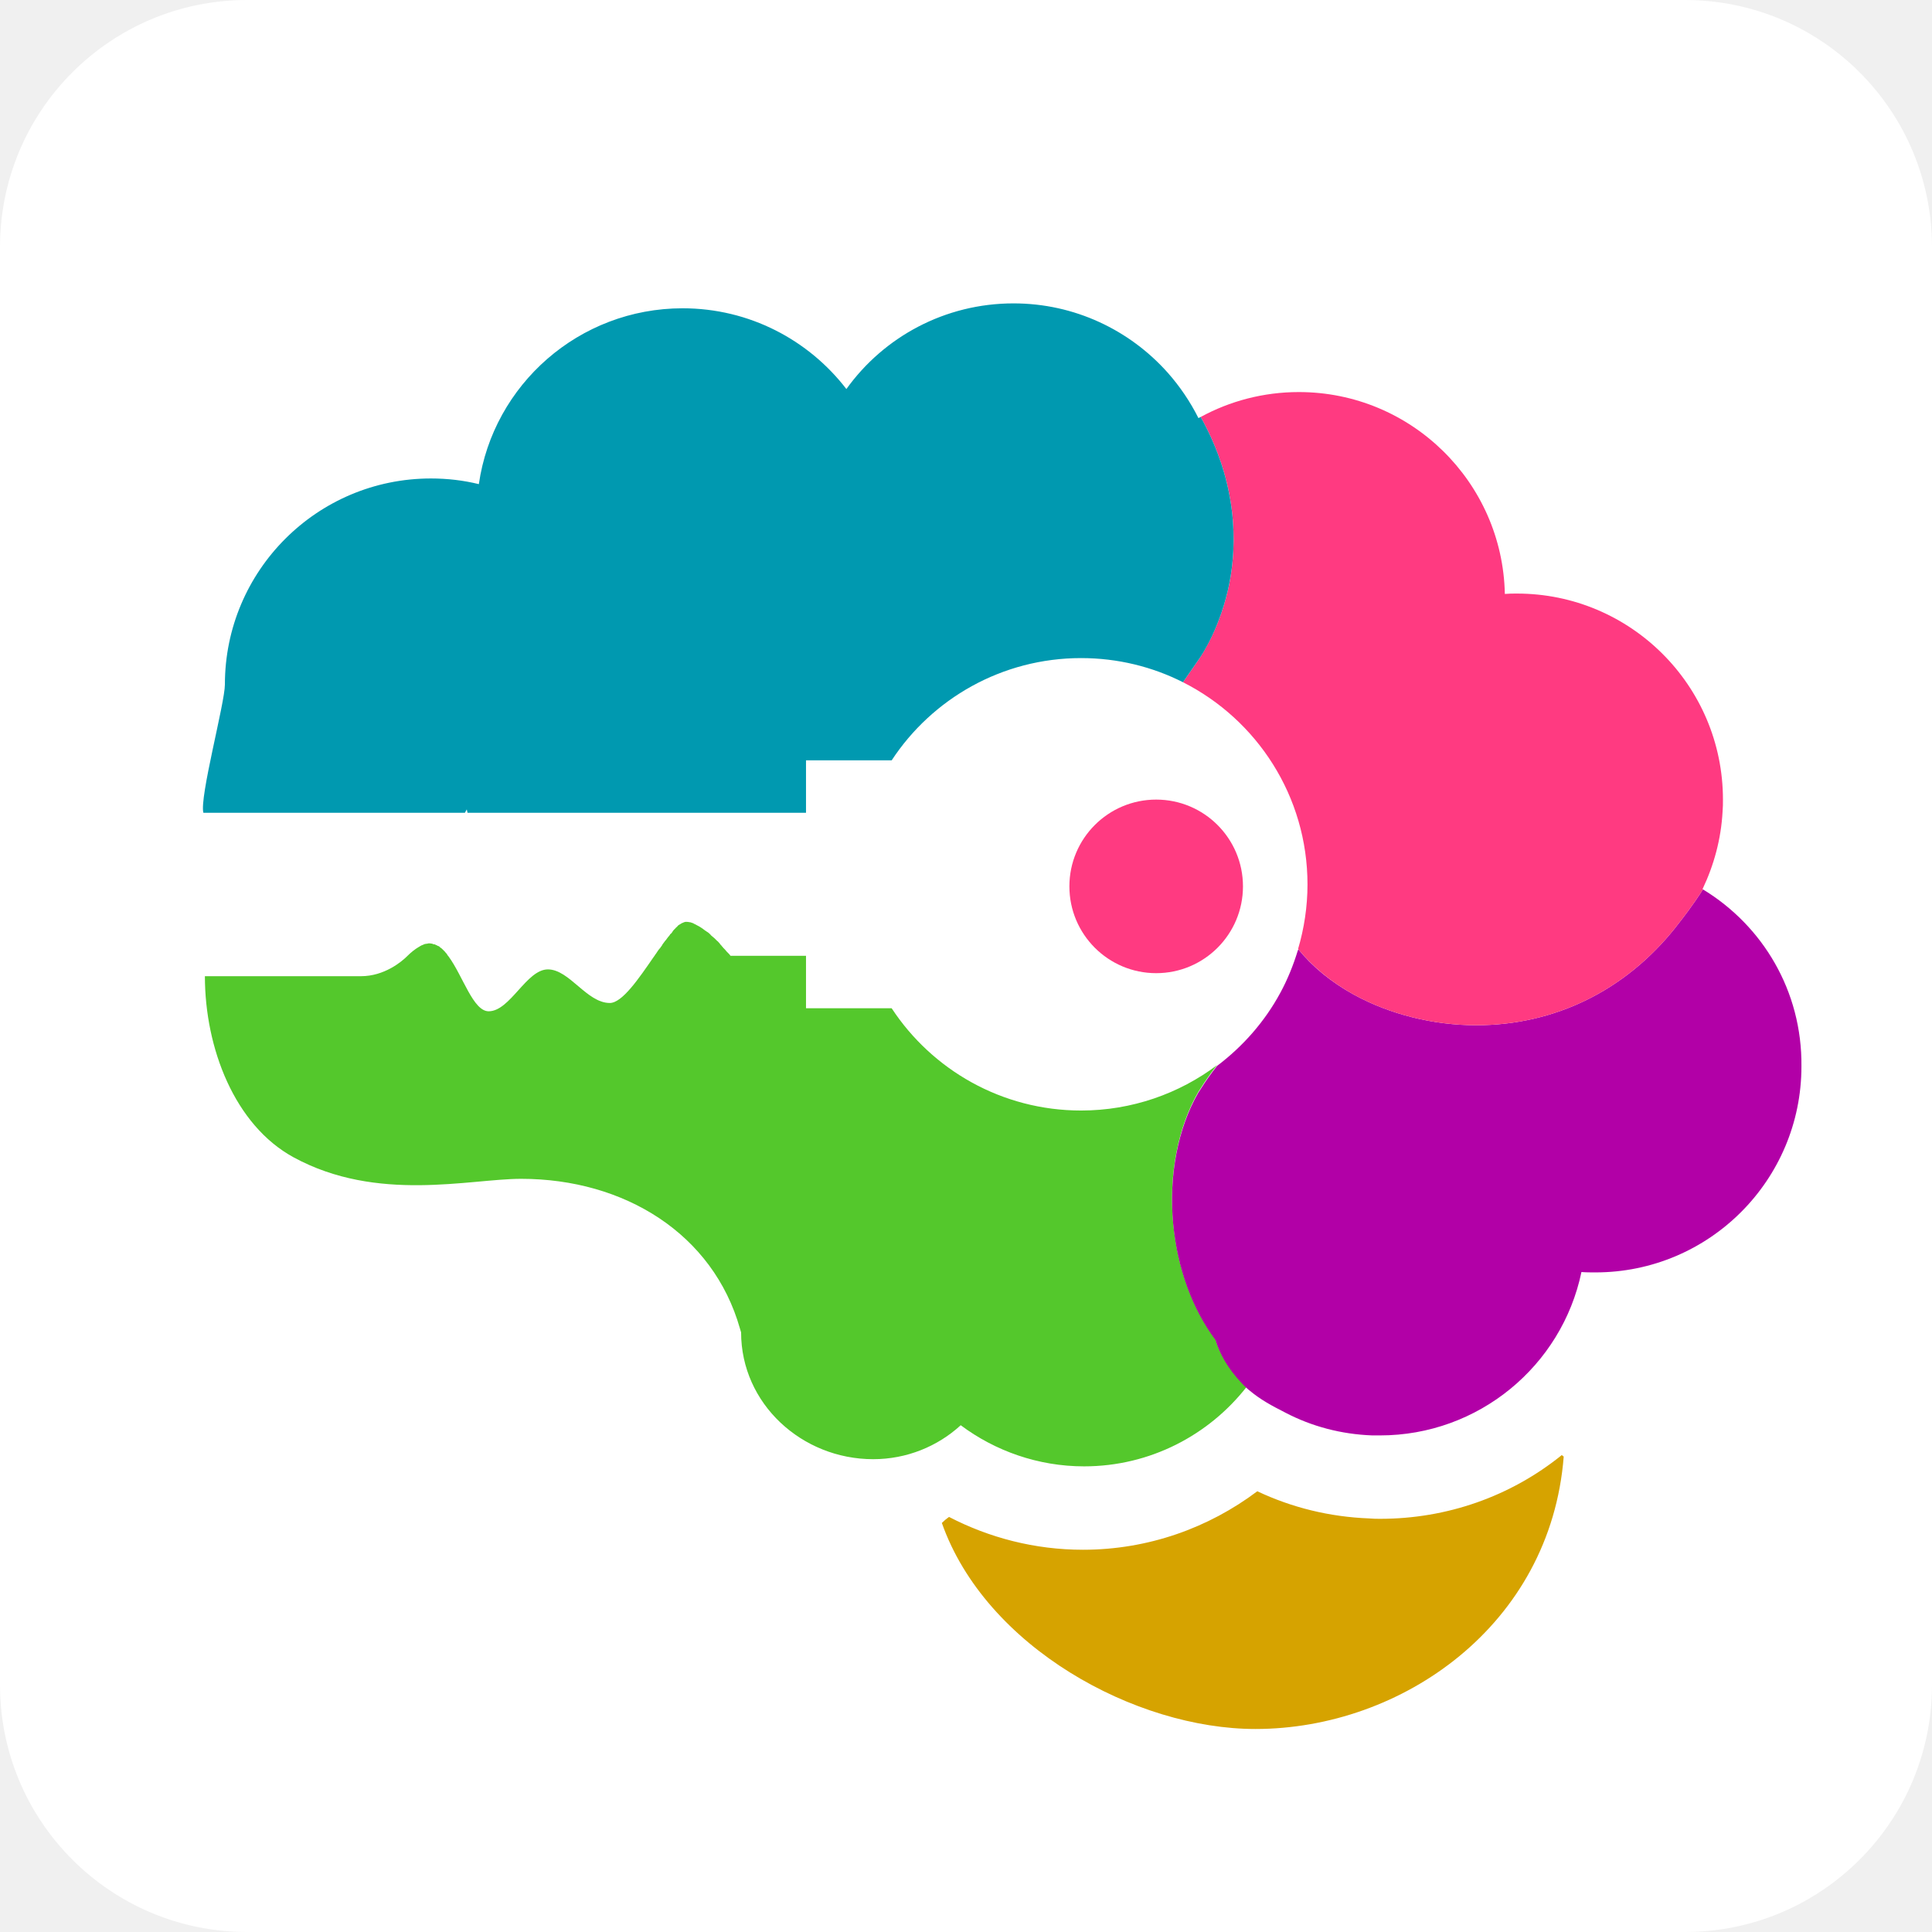
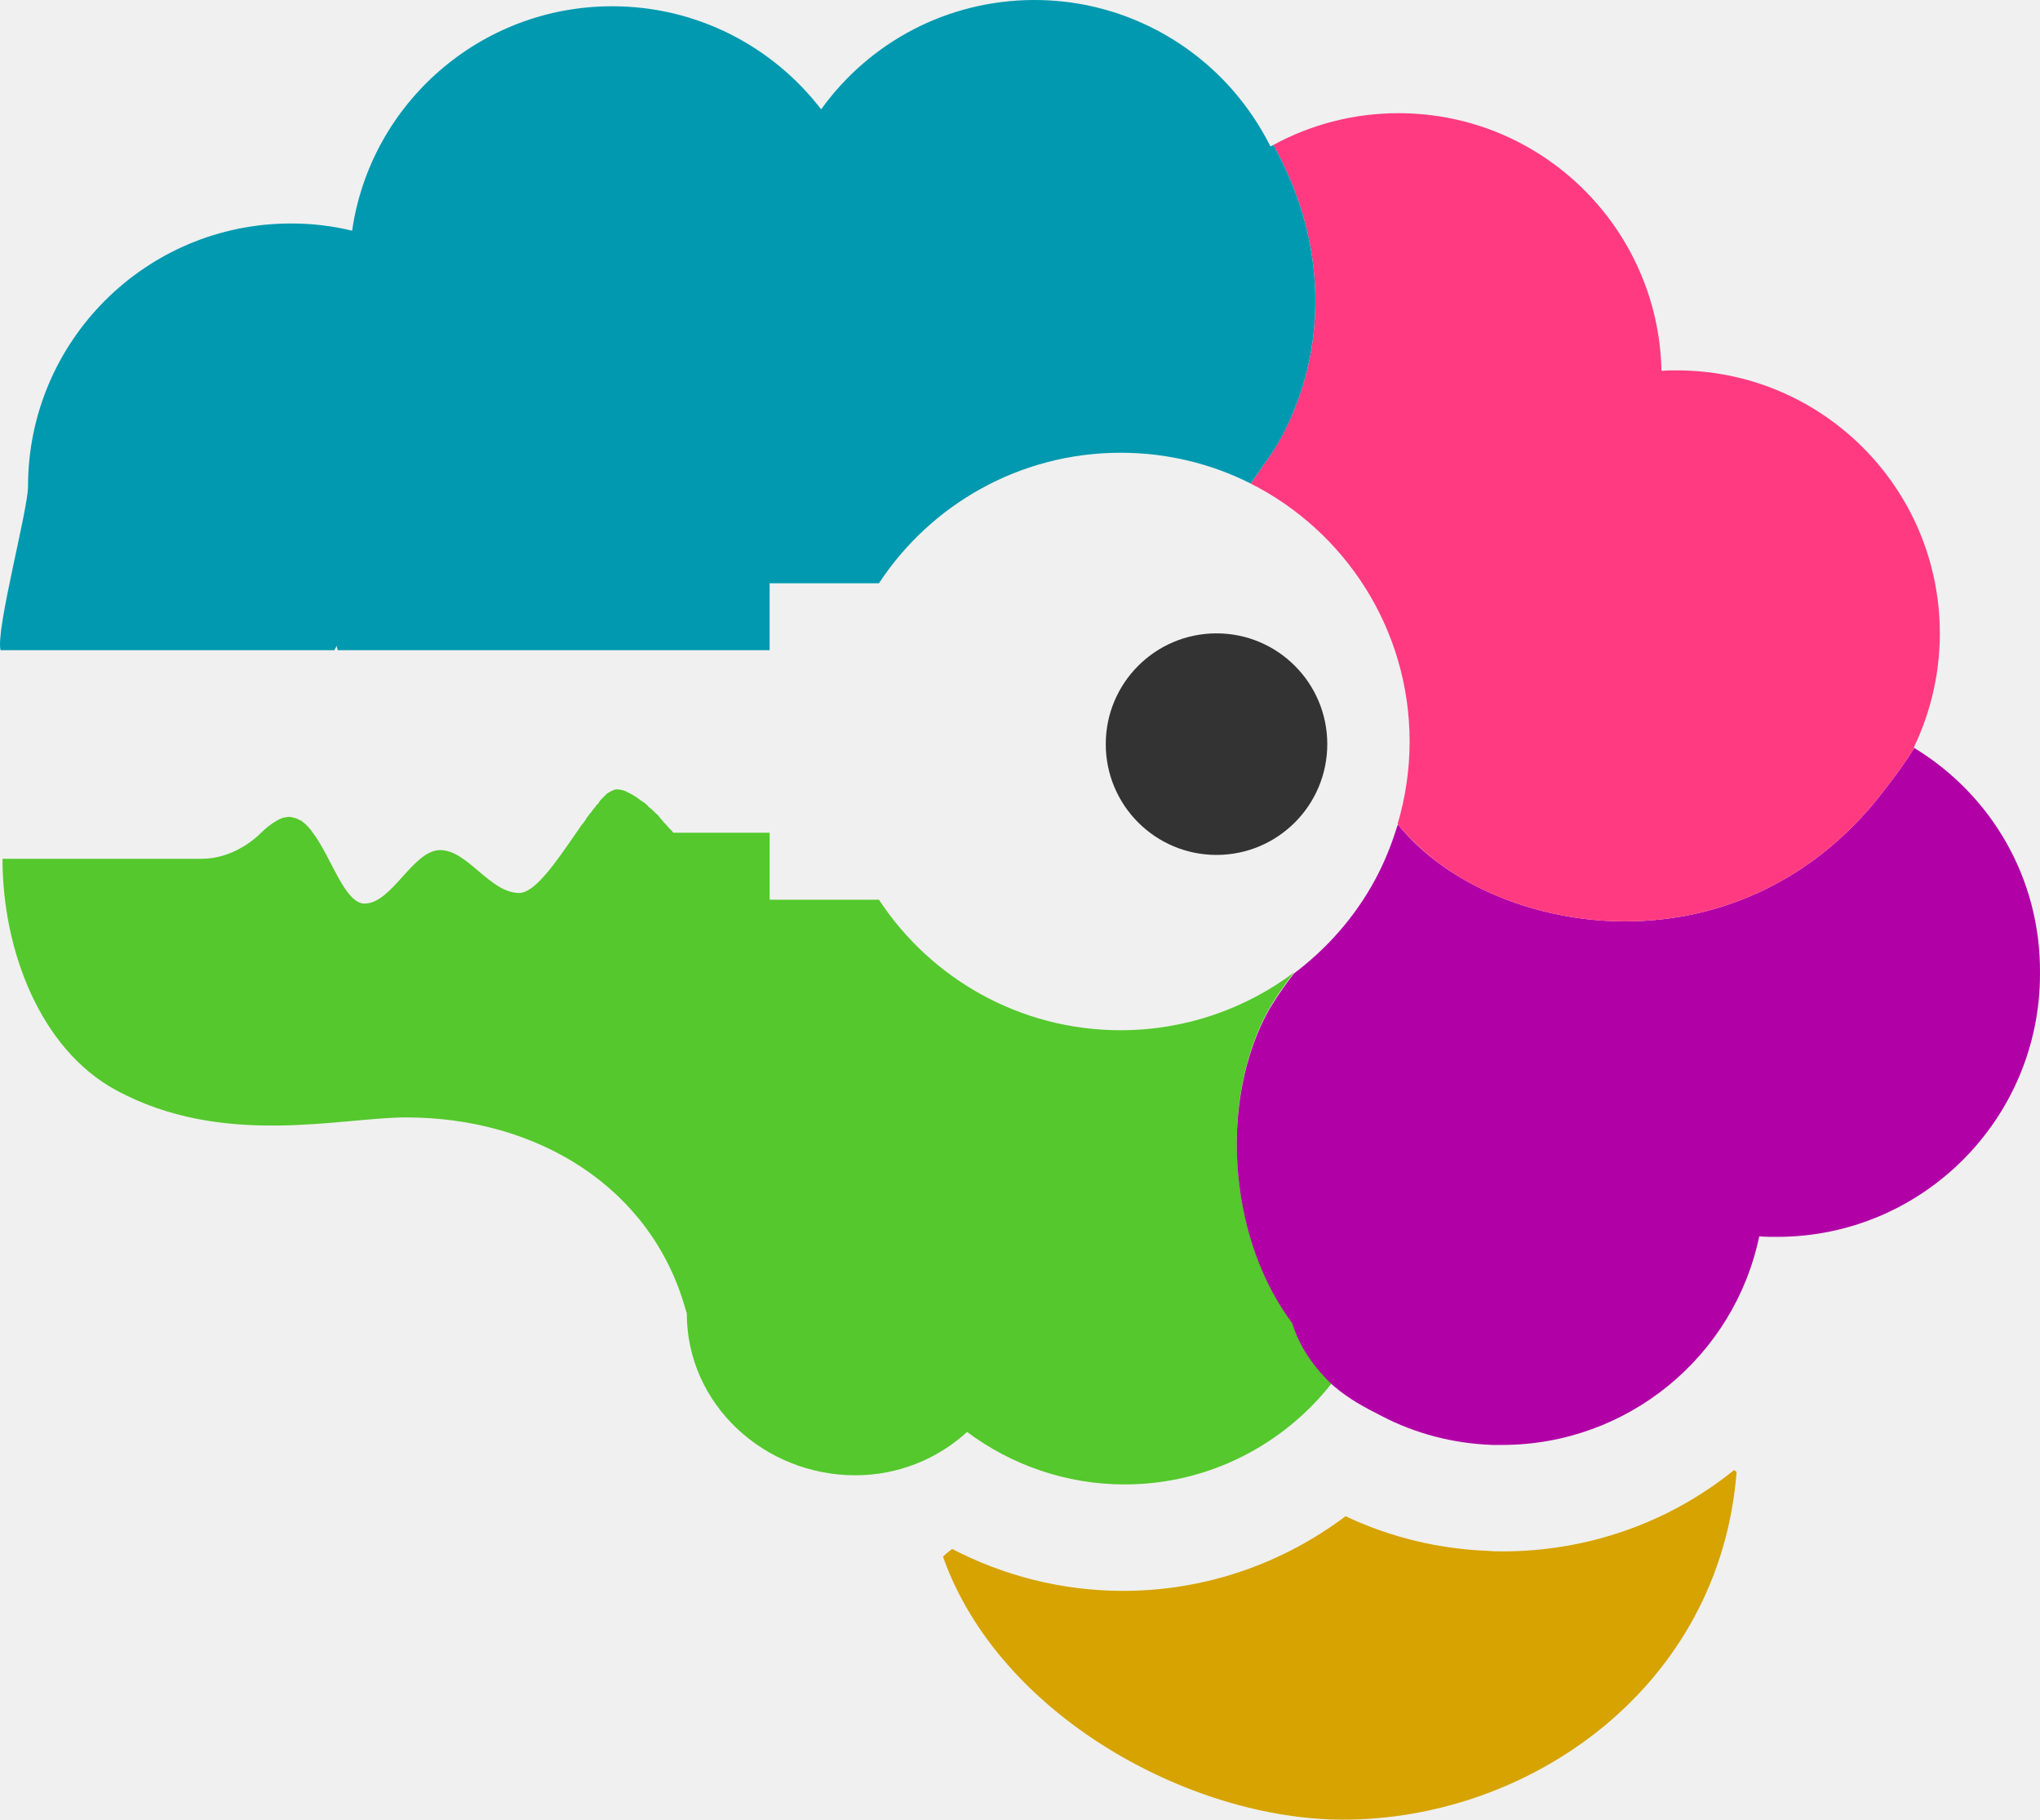
- <svg xmlns="http://www.w3.org/2000/svg" version="1.1" id="Layer_1" x="0px" y="0px" viewBox="0 0 512 512" enable-background="new 0 0 512 512" xml:space="preserve">
-   <g>
-     <path fill="#FFFFFF" d="M446.5,512h-381C29.3,512,0,482.7,0,446.5v-381C0,29.3,29.3,0,65.5,0h381C482.7,0,512,29.3,512,65.5v381   C512,482.7,482.7,512,446.5,512z" />
+ <svg xmlns="http://www.w3.org/2000/svg" width="423.623" height="377.8" id="svg2" version="1.1">
+   <defs id="defs4" />
+   <g id="layer1" transform="translate(-140.6368,-188.1908)">
+     <g id="g3008" transform="translate(86.85714,107.7908)">
+       <g id="g2986">
+ 	
+ </g>
+       <circle id="circle2990" r="23" cy="234.9" cx="306.4" style="fill:#333333" d="m 329.4,234.9 c 0,12.703 -10.297,23 -23,23 -12.703,0 -23,-10.297 -23,-23 0,-12.703 10.297,-23 23,-23 12.703,0 23,10.297 23,23 z" />
+       <path id="path2992" d="m 332.7,458.2 c 38.8,0 78.2,-27.5 81.7,-72.2 -0.2,-0.1 -0.3,-0.2 -0.5,-0.4 -13.6,11 -30.5,16.9 -48.1,16.9 -0.9,0 -1.9,0 -2.9,-0.1 -10.6,-0.4 -20.6,-2.9 -29.7,-7.2 -12.9,9.7 -28.9,15.5 -46.2,15.5 -12.8,0 -24.9,-3.2 -35.5,-8.7 -0.7,0.5 -1.3,1 -1.9,1.6 11.6,32.9 51.3,54.6 83.1,54.6 z" style="fill:#d6a300" />
+       <path id="path2994" d="m 322.1,354.9 c -6.2,-8.3 -10.1,-19.1 -11.2,-30.8 -1.2,-12.8 1.3,-25.5 6.7,-34.8 l 0.2,-0.3 0.2,-0.3 c 1.5,-2.4 3,-4.5 4.5,-6.4 -10,7.5 -22.5,12 -36,12 -21,0 -39.5,-10.8 -50.2,-27.1 h -22.7 v -13.9 c -9.8,0 -19,0 -20,0 -0.2,-0.3 -0.4,-0.5 -0.7,-0.8 -0.1,-0.1 -0.2,-0.2 -0.3,-0.3 -0.3,-0.4 -0.7,-0.8 -1,-1.1 -0.1,-0.2 -0.3,-0.3 -0.4,-0.5 -0.2,-0.2 -0.4,-0.4 -0.5,-0.6 -0.2,-0.2 -0.4,-0.5 -0.7,-0.7 -0.2,-0.2 -0.4,-0.4 -0.6,-0.6 -0.2,-0.2 -0.5,-0.4 -0.7,-0.6 -0.1,-0.1 -0.3,-0.2 -0.4,-0.4 -0.3,-0.3 -0.6,-0.6 -1,-0.8 -0.1,-0.1 -0.2,-0.2 -0.3,-0.2 -0.3,-0.2 -0.5,-0.4 -0.8,-0.6 -0.1,-0.1 -0.2,-0.1 -0.3,-0.2 -0.3,-0.2 -0.6,-0.4 -1,-0.6 -0.1,0 -0.2,-0.1 -0.2,-0.1 -0.3,-0.2 -0.6,-0.3 -0.8,-0.4 0,0 -0.1,0 -0.1,-0.1 -0.3,-0.1 -0.6,-0.2 -0.9,-0.3 -0.1,0 -0.1,0 -0.2,0 -0.3,-0.1 -0.6,-0.1 -0.9,-0.1 -0.1,0 -0.3,0 -0.5,0.1 -0.1,0 -0.1,0 -0.2,0.1 -0.1,0 -0.2,0.1 -0.3,0.1 -0.1,0 -0.1,0.1 -0.2,0.1 -0.1,0.1 -0.2,0.1 -0.3,0.2 -0.1,0 -0.1,0.1 -0.2,0.1 -0.1,0.1 -0.2,0.1 -0.3,0.2 -0.1,0.1 -0.2,0.1 -0.2,0.2 -0.1,0.1 -0.2,0.2 -0.3,0.3 -0.1,0.1 -0.2,0.1 -0.2,0.2 -0.1,0.1 -0.2,0.2 -0.3,0.3 -0.1,0.1 -0.2,0.2 -0.2,0.2 -0.1,0.1 -0.2,0.2 -0.3,0.4 -0.1,0.1 -0.2,0.2 -0.2,0.3 -0.1,0.1 -0.2,0.3 -0.4,0.4 -0.1,0.1 -0.2,0.2 -0.2,0.3 -0.2,0.2 -0.3,0.4 -0.5,0.6 -0.1,0.1 -0.2,0.3 -0.3,0.4 -0.1,0.2 -0.3,0.4 -0.4,0.5 -0.1,0.1 -0.2,0.3 -0.3,0.4 -0.1,0.1 -0.2,0.3 -0.3,0.4 -0.1,0.1 -0.2,0.3 -0.3,0.5 -0.1,0.1 -0.2,0.3 -0.3,0.4 -0.1,0.2 -0.2,0.3 -0.4,0.5 -0.1,0.1 -0.2,0.3 -0.3,0.4 -0.1,0.2 -0.3,0.4 -0.4,0.6 -0.1,0.1 -0.1,0.2 -0.2,0.3 -0.2,0.2 -0.3,0.5 -0.5,0.7 -4,5.8 -8.4,12.3 -11.7,12.3 -6.1,0 -10.7,-8.9 -16.4,-8.9 -5.7,0 -10,11.1 -15.7,11.1 -4.1,0 -6.8,-9.3 -10.6,-14.5 -0.2,-0.2 -0.4,-0.5 -0.5,-0.7 0,-0.1 -0.1,-0.1 -0.1,-0.1 -0.1,-0.2 -0.3,-0.3 -0.4,-0.5 -0.1,-0.1 -0.1,-0.1 -0.2,-0.2 -0.1,-0.1 -0.3,-0.3 -0.4,-0.4 -0.1,-0.1 -0.1,-0.1 -0.2,-0.2 -0.1,-0.1 -0.3,-0.2 -0.4,-0.3 -0.1,-0.1 -0.2,-0.1 -0.2,-0.2 -0.1,-0.1 -0.3,-0.2 -0.4,-0.2 -0.1,0 -0.2,-0.1 -0.2,-0.1 -0.1,-0.1 -0.3,-0.1 -0.4,-0.2 -0.1,0 -0.2,-0.1 -0.2,-0.1 -0.1,0 -0.3,-0.1 -0.5,-0.1 -0.1,0 -0.1,0 -0.2,-0.1 -0.2,0 -0.5,-0.1 -0.7,-0.1 -0.2,0 -0.5,0 -0.7,0.1 -0.1,0 -0.2,0 -0.2,0 -0.2,0 -0.3,0.1 -0.5,0.1 -0.1,0 -0.2,0.1 -0.2,0.1 -0.2,0.1 -0.3,0.1 -0.5,0.2 -0.1,0 -0.2,0.1 -0.2,0.1 -0.2,0.1 -0.4,0.2 -0.5,0.3 -0.1,0 -0.1,0.1 -0.2,0.1 -1,0.6 -2,1.4 -3,2.4 -1.5,1.5 -6.1,5.3 -12.2,5.3 -16.2,0 -33.5,0 -41.4,0 0,19.1 7.9,39.5 23.5,48 22.2,12.1 46.7,5.7 60.3,5.7 27.4,0 50.9,14.6 58,39.7 0.1,0.4 0.2,0.6 0.3,1 0,18.9 16.1,33.6 35,33.6 8.9,0 17.1,-3.4 23.2,-9 9.1,6.8 20.5,10.9 32.7,10.9 17.5,0 33.1,-8.3 43.1,-21.1 -0.3,-0.3 -0.6,-0.6 -0.9,-0.9 -4.2,-4.2 -6.4,-8.2 -7.4,-11.7 z" style="fill:#54c82c" />
+       <path id="path2996" d="m 451.3,235.7 c -2.8,4.4 -5.4,7.7 -6.9,9.6 l -0.3,0.4 c -13.3,16.8 -32.1,26 -52.9,26 -11.4,0 -22.9,-2.9 -32.4,-8.1 -6,-3.3 -11,-7.4 -14.7,-12 -0.1,0.1 -0.1,0.2 -0.2,0.4 -1.2,3.9 -2.7,7.6 -4.6,11.1 -4.1,7.6 -9.9,14.2 -16.8,19.4 -1.5,1.9 -3,4 -4.5,6.4 l -0.2,0.3 -0.2,0.3 c -5.4,9.3 -7.9,22 -6.7,34.8 1.1,11.7 5,22.5 11.2,30.8 1.1,3.6 3.2,7.5 7.1,11.6 0.3,0.3 0.6,0.6 0.9,0.9 0.3,0.3 0.5,0.4 0.8,0.7 3.2,2.7 6.1,4.2 9.8,6.1 6.9,3.6 14.7,5.7 23,6 0.7,0 1.4,0 2,0 26.1,0 48.2,-18.4 53.4,-43.3 1.2,0.1 2.5,0.1 3.7,0.1 30.2,0 54.6,-24.5 54.6,-54.6 0.2,-20 -10.3,-37.3 -26.1,-46.9 z" style="fill:#b200a7" />
+       <path id="path2998" d="m 456.6,211.9 c 0,-30.2 -24.5,-54.6 -54.6,-54.6 -1.1,0 -2.1,0 -3.2,0.1 -0.6,-29.6 -24.8,-53.5 -54.6,-53.5 -9.4,0 -18.3,2.4 -26,6.6 9.9,17.8 9.6,33.8 7.6,44.1 -2.3,11.4 -7.1,18.6 -8,20 l -4.3,6.2 c 19.6,9.9 33,30.2 33,53.6 0,5.9 -0.9,11.7 -2.5,17.1 0,0 0.1,0.1 0.1,0.1 3.8,4.6 8.7,8.7 14.7,12 9.5,5.2 21,8.1 32.4,8.1 20.8,0 39.6,-9.2 52.9,-26 l 0.3,-0.4 c 1.5,-1.9 4.1,-5.2 6.9,-9.6 0,0 -0.1,0 -0.1,-0.1 3,-6.3 4.9,-13.2 5.3,-20.5 0.1,-1.1 0.1,-2.1 0.1,-3.2 z" style="fill:#ff3a81" />
+       <path id="path3000" d="m 318.2,110.5 c -0.2,0.1 -0.4,0.2 -0.6,0.3 -2.2,-4.4 -5,-8.5 -8.2,-12.1 -10,-11.2 -24.6,-18.3 -40.8,-18.3 -18.2,0 -34.4,8.9 -44.3,22.7 -10,-13 -25.7,-21.4 -43.4,-21.4 -27.4,0 -50.2,20.2 -54,46.6 -4.1,-1 -8.3,-1.5 -12.7,-1.5 -30.2,0 -54.6,24.5 -54.6,54.6 0,4.9 -6.8,30 -5.7,34 h 69.3 l 0.5,-0.9 0.2,0.9 h 89.7 v -13.9 h 22.7 c 10.7,-16.3 29.2,-27.1 50.2,-27.1 0,0 0,0 0,0 9.7,0 18.9,2.3 27,6.4 l 4.3,-6.2 c 0.9,-1.3 5.7,-8.6 8,-20 2,-10.3 2.3,-26.3 -7.6,-44.1 z" style="fill:#0099b0" />
+     </g>
  </g>
-   <circle fill="#FF3A81" cx="306.4" cy="234.9" r="23" />
-   <path fill="#D6A300" d="M332.7,458.2c38.8,0,78.2-27.5,81.7-72.2c-0.2-0.1-0.3-0.2-0.5-0.4c-13.6,11-30.5,16.9-48.1,16.9  c-0.9,0-1.9,0-2.9-0.1c-10.6-0.4-20.6-2.9-29.7-7.2c-12.9,9.7-28.9,15.5-46.2,15.5c-12.8,0-24.9-3.2-35.5-8.7  c-0.7,0.5-1.3,1-1.9,1.6C261.2,436.5,300.9,458.2,332.7,458.2z" />
-   <path fill="#54C82C" d="M322.1,354.9c-6.2-8.3-10.1-19.1-11.2-30.8c-1.2-12.8,1.3-25.5,6.7-34.8l0.2-0.3l0.2-0.3  c1.5-2.4,3-4.5,4.5-6.4c-10,7.5-22.5,12-36,12c-21,0-39.5-10.8-50.2-27.1h-22.7v-13.9c-9.8,0-19,0-20,0c-0.2-0.3-0.4-0.5-0.7-0.8  c-0.1-0.1-0.2-0.2-0.3-0.3c-0.3-0.4-0.7-0.8-1-1.1c-0.1-0.2-0.3-0.3-0.4-0.5c-0.2-0.2-0.4-0.4-0.5-0.6c-0.2-0.2-0.4-0.5-0.7-0.7  c-0.2-0.2-0.4-0.4-0.6-0.6c-0.2-0.2-0.5-0.4-0.7-0.6c-0.1-0.1-0.3-0.2-0.4-0.4c-0.3-0.3-0.6-0.6-1-0.8c-0.1-0.1-0.2-0.2-0.3-0.2  c-0.3-0.2-0.5-0.4-0.8-0.6c-0.1-0.1-0.2-0.1-0.3-0.2c-0.3-0.2-0.6-0.4-1-0.6c-0.1,0-0.2-0.1-0.2-0.1c-0.3-0.2-0.6-0.3-0.8-0.4  c0,0-0.1,0-0.1-0.1c-0.3-0.1-0.6-0.2-0.9-0.3c-0.1,0-0.1,0-0.2,0c-0.3-0.1-0.6-0.1-0.9-0.1c-0.1,0-0.3,0-0.5,0.1  c-0.1,0-0.1,0-0.2,0.1c-0.1,0-0.2,0.1-0.3,0.1c-0.1,0-0.1,0.1-0.2,0.1c-0.1,0.1-0.2,0.1-0.3,0.2c-0.1,0-0.1,0.1-0.2,0.1  c-0.1,0.1-0.2,0.1-0.3,0.2c-0.1,0.1-0.2,0.1-0.2,0.2c-0.1,0.1-0.2,0.2-0.3,0.3c-0.1,0.1-0.2,0.1-0.2,0.2c-0.1,0.1-0.2,0.2-0.3,0.3  c-0.1,0.1-0.2,0.2-0.2,0.2c-0.1,0.1-0.2,0.2-0.3,0.4c-0.1,0.1-0.2,0.2-0.2,0.3c-0.1,0.1-0.2,0.3-0.4,0.4c-0.1,0.1-0.2,0.2-0.2,0.3  c-0.2,0.2-0.3,0.4-0.5,0.6c-0.1,0.1-0.2,0.3-0.3,0.4c-0.1,0.2-0.3,0.4-0.4,0.5c-0.1,0.1-0.2,0.3-0.3,0.4c-0.1,0.1-0.2,0.3-0.3,0.4  c-0.1,0.1-0.2,0.3-0.3,0.5c-0.1,0.1-0.2,0.3-0.3,0.4c-0.1,0.2-0.2,0.3-0.4,0.5c-0.1,0.1-0.2,0.3-0.3,0.4c-0.1,0.2-0.3,0.4-0.4,0.6  c-0.1,0.1-0.1,0.2-0.2,0.3c-0.2,0.2-0.3,0.5-0.5,0.7c-4,5.8-8.4,12.3-11.7,12.3c-6.1,0-10.7-8.9-16.4-8.9c-5.7,0-10,11.1-15.7,11.1  c-4.1,0-6.8-9.3-10.6-14.5c-0.2-0.2-0.4-0.5-0.5-0.7c0-0.1-0.1-0.1-0.1-0.1c-0.1-0.2-0.3-0.3-0.4-0.5c-0.1-0.1-0.1-0.1-0.2-0.2  c-0.1-0.1-0.3-0.3-0.4-0.4c-0.1-0.1-0.1-0.1-0.2-0.2c-0.1-0.1-0.3-0.2-0.4-0.3c-0.1-0.1-0.2-0.1-0.2-0.2c-0.1-0.1-0.3-0.2-0.4-0.2  c-0.1,0-0.2-0.1-0.2-0.1c-0.1-0.1-0.3-0.1-0.4-0.2c-0.1,0-0.2-0.1-0.2-0.1c-0.1,0-0.3-0.1-0.5-0.1c-0.1,0-0.1,0-0.2-0.1  c-0.2,0-0.5-0.1-0.7-0.1c-0.2,0-0.5,0-0.7,0.1c-0.1,0-0.2,0-0.2,0c-0.2,0-0.3,0.1-0.5,0.1c-0.1,0-0.2,0.1-0.2,0.1  c-0.2,0.1-0.3,0.1-0.5,0.2c-0.1,0-0.2,0.1-0.2,0.1c-0.2,0.1-0.4,0.2-0.5,0.3c-0.1,0-0.1,0.1-0.2,0.1c-1,0.6-2,1.4-3,2.4  c-1.5,1.5-6.1,5.3-12.2,5.3c-16.2,0-33.5,0-41.4,0c0,19.1,7.9,39.5,23.5,48c22.2,12.1,46.7,5.7,60.3,5.7c27.4,0,50.9,14.6,58,39.7  c0.1,0.4,0.2,0.6,0.3,1c0,18.9,16.1,33.6,35,33.6c8.9,0,17.1-3.4,23.2-9c9.1,6.8,20.5,10.9,32.7,10.9c17.5,0,33.1-8.3,43.1-21.1  c-0.3-0.3-0.6-0.6-0.9-0.9C325.3,362.4,323.1,358.4,322.1,354.9z" />
-   <path fill="#B200A7" d="M451.3,235.7c-2.8,4.4-5.4,7.7-6.9,9.6l-0.3,0.4c-13.3,16.8-32.1,26-52.9,26c-11.4,0-22.9-2.9-32.4-8.1  c-6-3.3-11-7.4-14.7-12c-0.1,0.1-0.1,0.2-0.2,0.4c-1.2,3.9-2.7,7.6-4.6,11.1c-4.1,7.6-9.9,14.2-16.8,19.4c-1.5,1.9-3,4-4.5,6.4  l-0.2,0.3l-0.2,0.3c-5.4,9.3-7.9,22-6.7,34.8c1.1,11.7,5,22.5,11.2,30.8c1.1,3.6,3.2,7.5,7.1,11.6c0.3,0.3,0.6,0.6,0.9,0.9  c0.3,0.3,0.5,0.4,0.8,0.7c3.2,2.7,6.1,4.2,9.8,6.1c6.9,3.6,14.7,5.7,23,6c0.7,0,1.4,0,2,0c26.1,0,48.2-18.4,53.4-43.3  c1.2,0.1,2.5,0.1,3.7,0.1c30.2,0,54.6-24.5,54.6-54.6C477.6,262.6,467.1,245.3,451.3,235.7z" />
-   <path fill="#FF3A81" d="M456.6,211.9c0-30.2-24.5-54.6-54.6-54.6c-1.1,0-2.1,0-3.2,0.1c-0.6-29.6-24.8-53.5-54.6-53.5  c-9.4,0-18.3,2.4-26,6.6c9.9,17.8,9.6,33.8,7.6,44.1c-2.3,11.4-7.1,18.6-8,20l-4.3,6.2c19.6,9.9,33,30.2,33,53.6  c0,5.9-0.9,11.7-2.5,17.1c0,0,0.1,0.1,0.1,0.1c3.8,4.6,8.7,8.7,14.7,12c9.5,5.2,21,8.1,32.4,8.1c20.8,0,39.6-9.2,52.9-26l0.3-0.4  c1.5-1.9,4.1-5.2,6.9-9.6c0,0-0.1,0-0.1-0.1c3-6.3,4.9-13.2,5.3-20.5C456.6,214,456.6,213,456.6,211.9z" />
-   <path fill="#0099B0" d="M318.2,110.5c-0.2,0.1-0.4,0.2-0.6,0.3c-2.2-4.4-5-8.5-8.2-12.1c-10-11.2-24.6-18.3-40.8-18.3  c-18.2,0-34.4,8.9-44.3,22.7c-10-13-25.7-21.4-43.4-21.4c-27.4,0-50.2,20.2-54,46.6c-4.1-1-8.3-1.5-12.7-1.5  c-30.2,0-54.6,24.5-54.6,54.6c0,4.9-6.8,30-5.7,34h69.3l0.5-0.9l0.2,0.9h89.7v-13.9h22.7c10.7-16.3,29.2-27.1,50.2-27.1c0,0,0,0,0,0  c9.7,0,18.9,2.3,27,6.4l4.3-6.2c0.9-1.3,5.7-8.6,8-20C327.8,144.3,328.1,128.3,318.2,110.5z" />
</svg>
